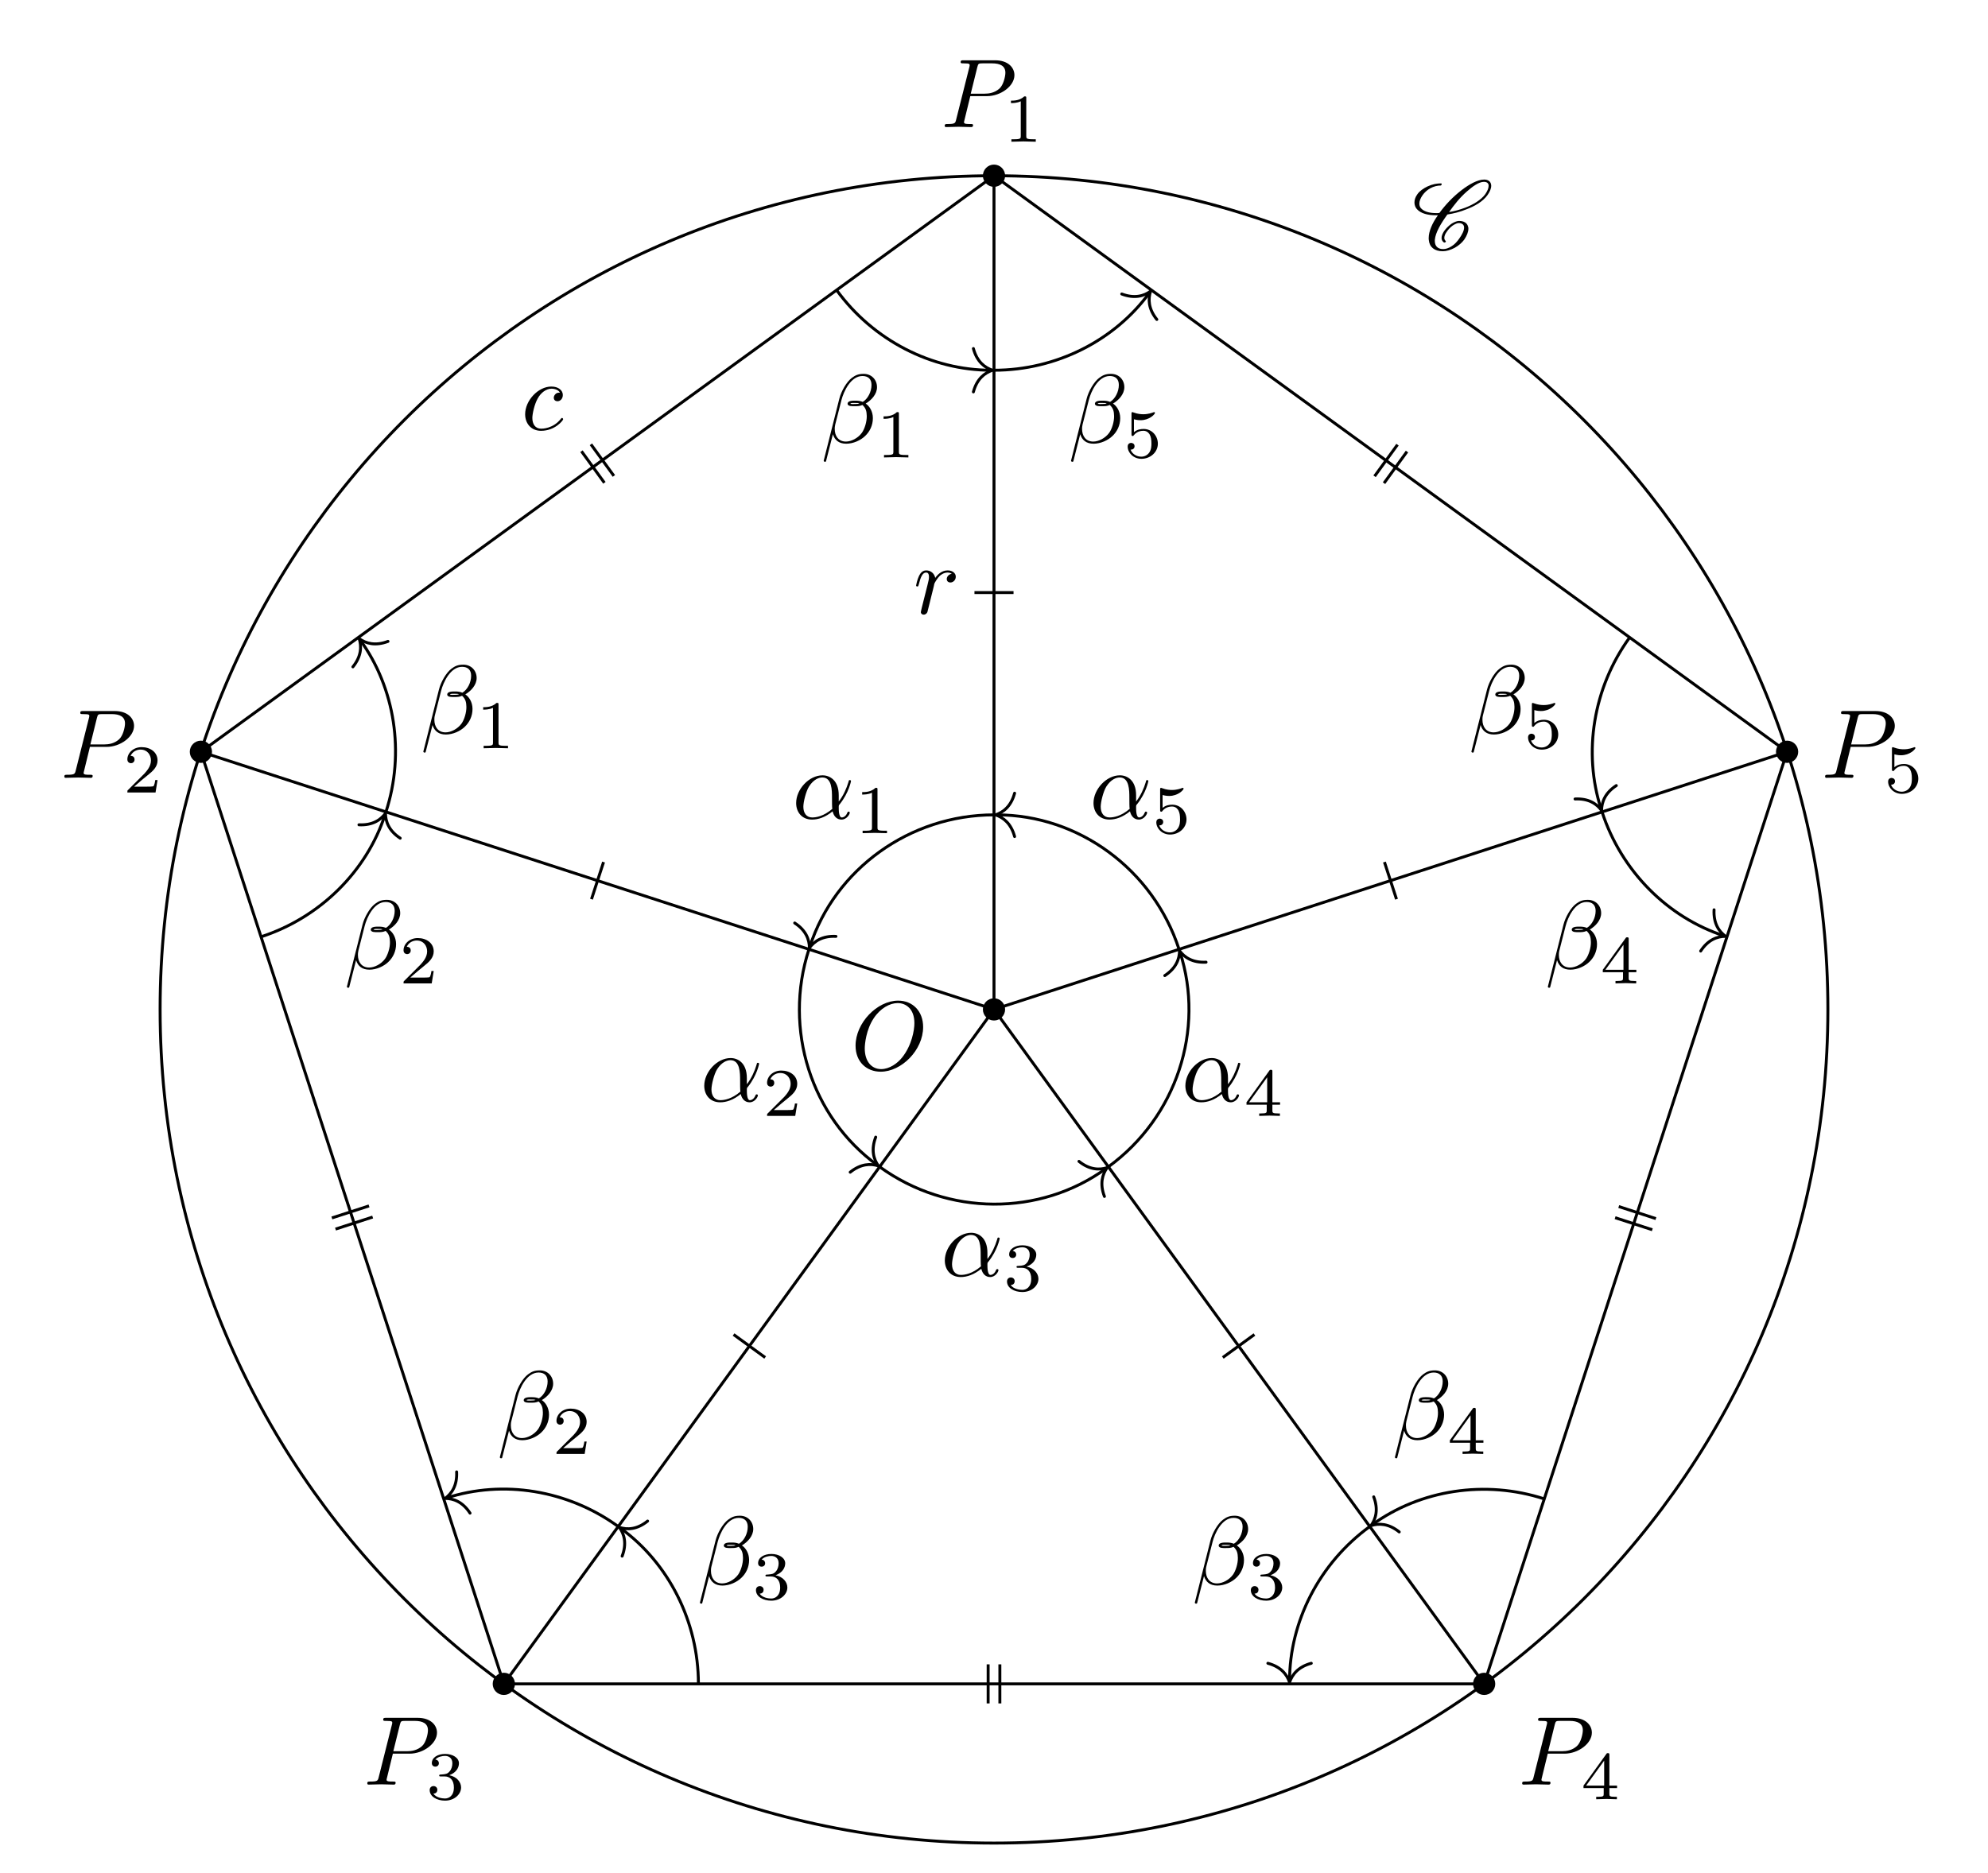
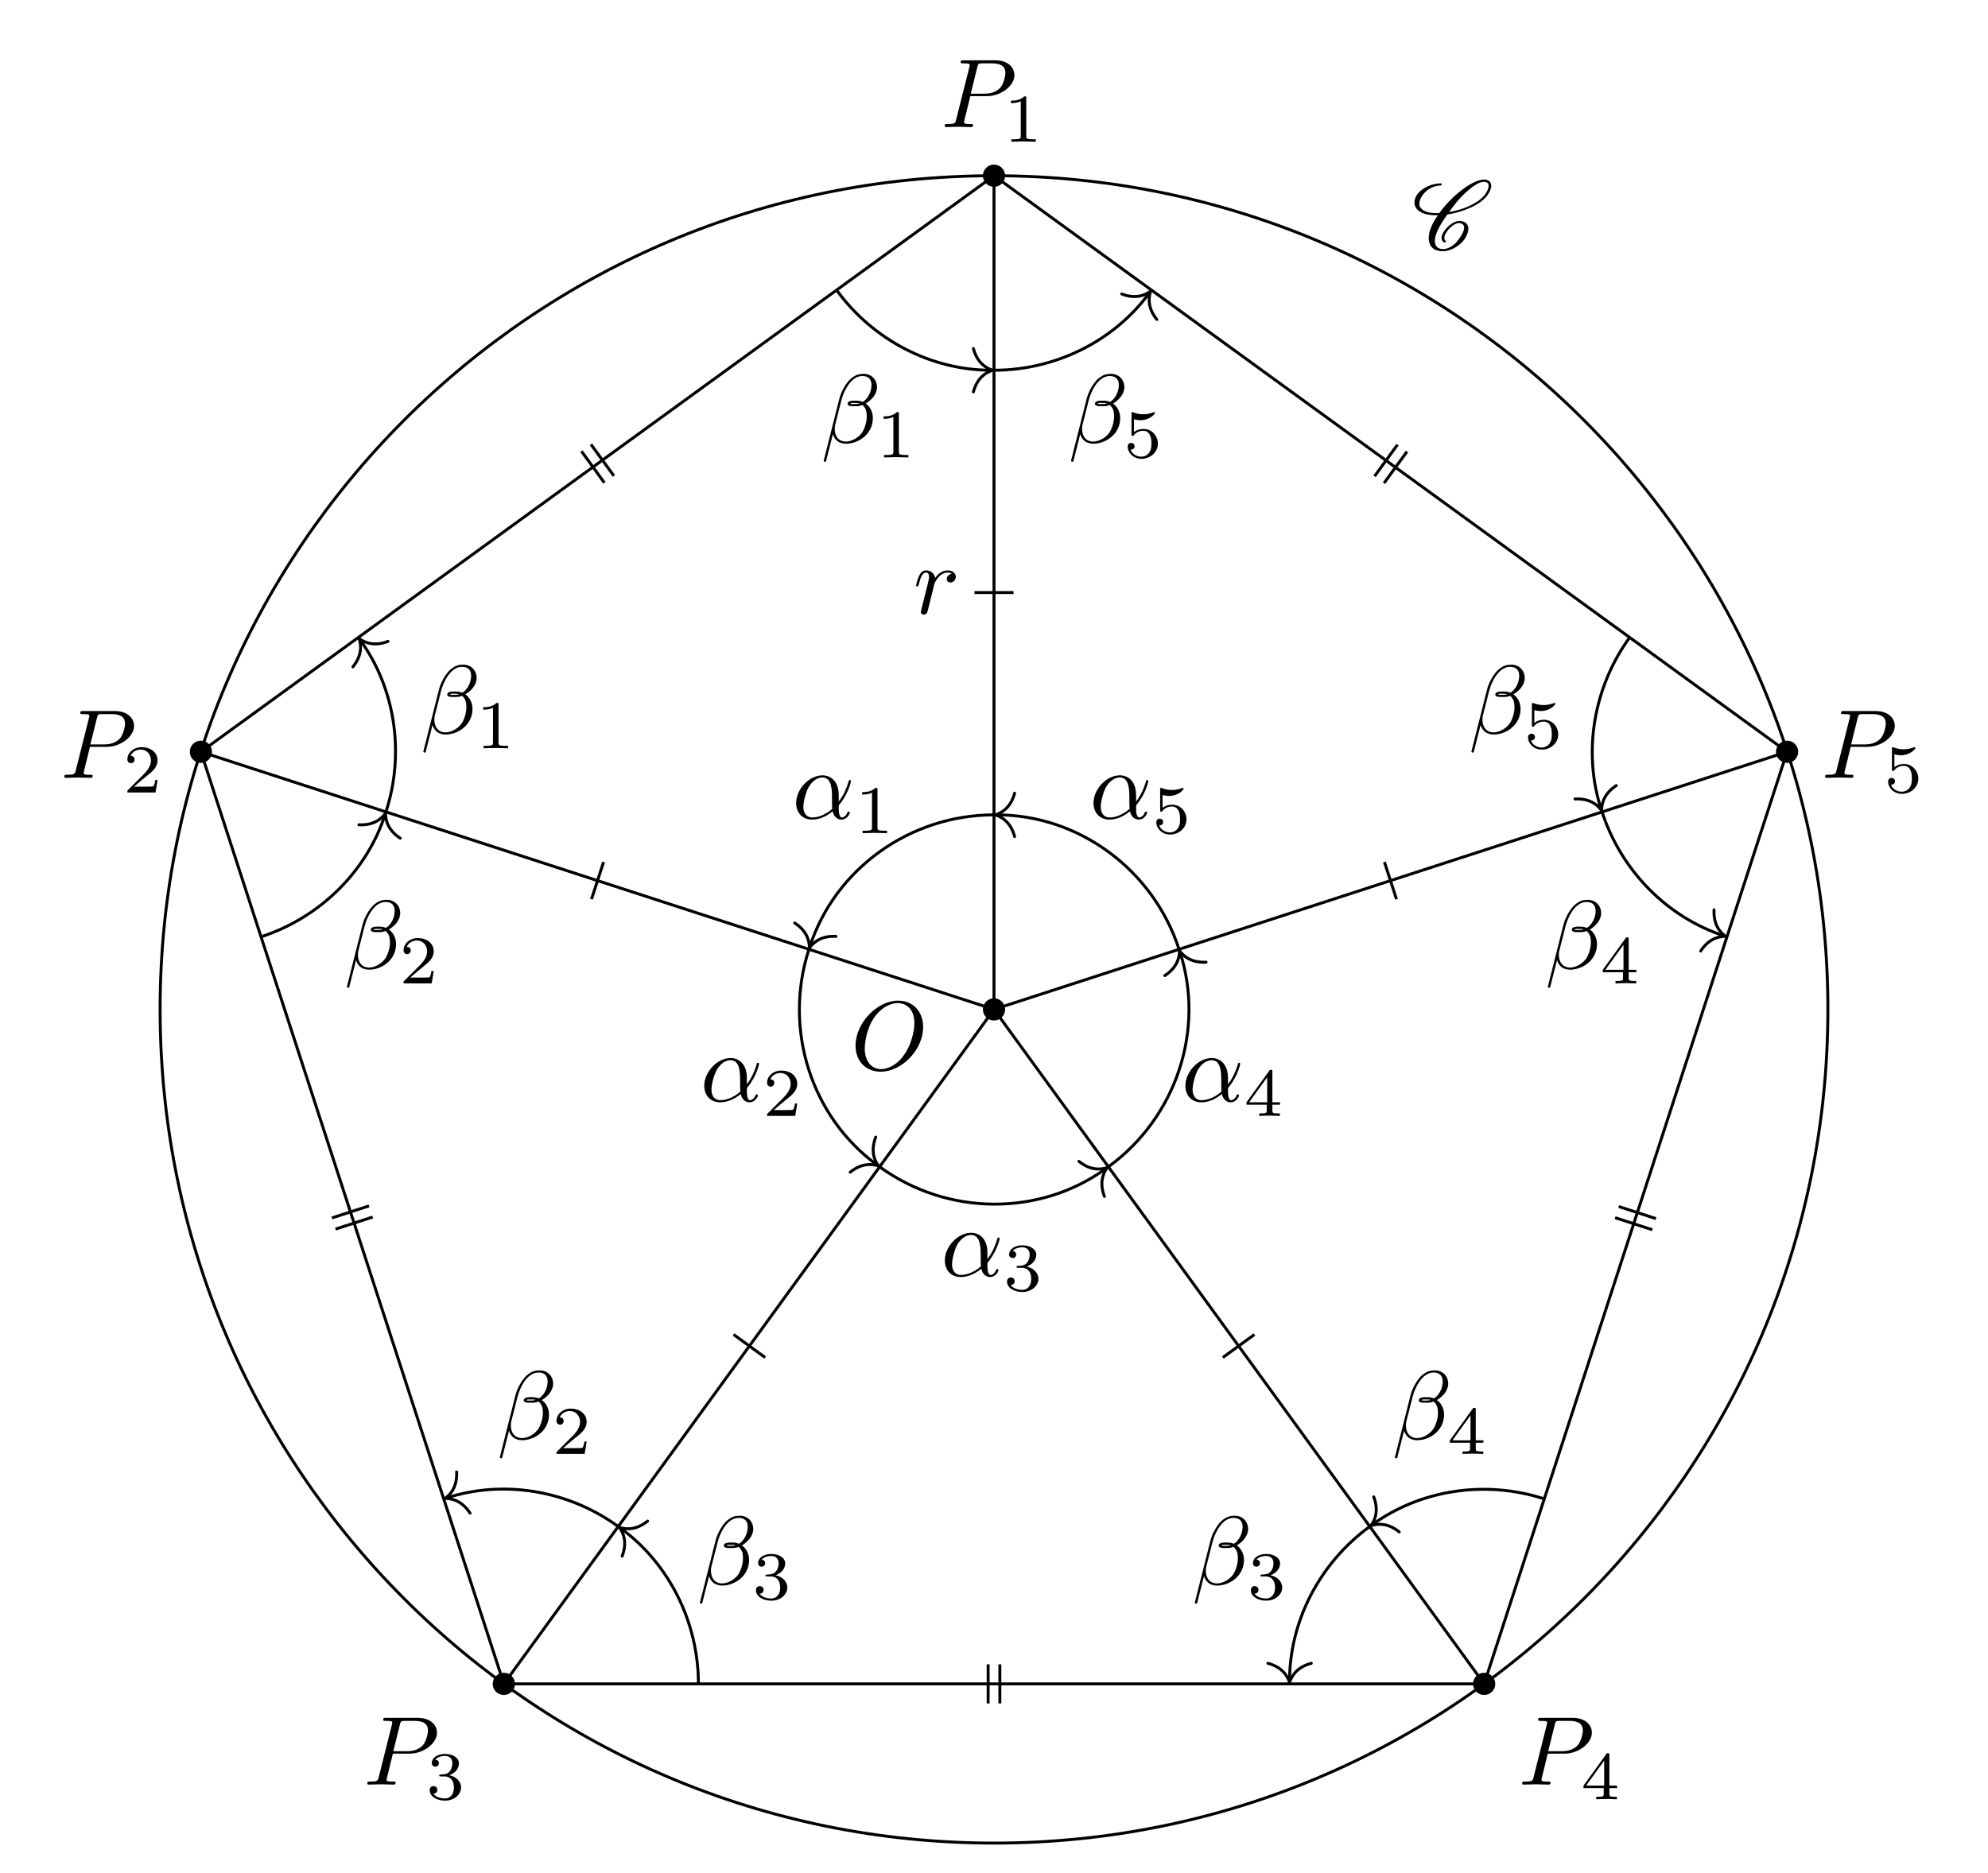
<svg xmlns="http://www.w3.org/2000/svg" xmlns:xlink="http://www.w3.org/1999/xlink" width="202.734pt" height="190.988pt" viewBox="0 0 202.734 190.988">
  <defs>
    <g>
      <g id="glyph-0-0">
        <path d="M 7.375 -4.344 C 7.375 -5.953 6.312 -7.031 4.828 -7.031 C 2.688 -7.031 0.484 -4.766 0.484 -2.438 C 0.484 -0.781 1.609 0.219 3.047 0.219 C 5.156 0.219 7.375 -1.969 7.375 -4.344 Z M 3.094 -0.047 C 2.109 -0.047 1.422 -0.844 1.422 -2.156 C 1.422 -2.609 1.562 -4.062 2.328 -5.219 C 3.016 -6.266 3.984 -6.781 4.781 -6.781 C 5.594 -6.781 6.484 -6.219 6.484 -4.734 C 6.484 -4.016 6.219 -2.469 5.234 -1.234 C 4.75 -0.625 3.938 -0.047 3.094 -0.047 Z M 3.094 -0.047 " />
      </g>
      <g id="glyph-0-1">
        <path d="M 3.016 -3.156 L 4.719 -3.156 C 6.125 -3.156 7.516 -4.188 7.516 -5.297 C 7.516 -6.078 6.859 -6.812 5.547 -6.812 L 2.328 -6.812 C 2.141 -6.812 2.031 -6.812 2.031 -6.625 C 2.031 -6.5 2.109 -6.5 2.312 -6.5 C 2.438 -6.5 2.625 -6.484 2.734 -6.484 C 2.906 -6.453 2.953 -6.438 2.953 -6.312 C 2.953 -6.281 2.953 -6.25 2.922 -6.125 L 1.578 -0.781 C 1.484 -0.391 1.469 -0.312 0.672 -0.312 C 0.516 -0.312 0.406 -0.312 0.406 -0.125 C 0.406 0 0.516 0 0.547 0 C 0.828 0 1.531 -0.031 1.812 -0.031 C 2.031 -0.031 2.25 -0.016 2.453 -0.016 C 2.672 -0.016 2.891 0 3.094 0 C 3.172 0 3.297 0 3.297 -0.203 C 3.297 -0.312 3.203 -0.312 3.016 -0.312 C 2.656 -0.312 2.375 -0.312 2.375 -0.484 C 2.375 -0.547 2.391 -0.594 2.406 -0.656 Z M 3.734 -6.125 C 3.828 -6.469 3.844 -6.5 4.281 -6.5 L 5.234 -6.5 C 6.062 -6.5 6.594 -6.234 6.594 -5.547 C 6.594 -5.156 6.391 -4.297 6 -3.938 C 5.5 -3.484 4.906 -3.406 4.469 -3.406 L 3.062 -3.406 Z M 3.734 -6.125 " />
      </g>
      <g id="glyph-0-2">
-         <path d="M 3.953 -3.781 C 3.781 -3.781 3.656 -3.781 3.516 -3.656 C 3.344 -3.5 3.328 -3.328 3.328 -3.266 C 3.328 -3.016 3.516 -2.906 3.703 -2.906 C 3.984 -2.906 4.25 -3.156 4.25 -3.547 C 4.25 -4.031 3.781 -4.406 3.078 -4.406 C 1.734 -4.406 0.406 -2.984 0.406 -1.578 C 0.406 -0.672 0.984 0.109 2.031 0.109 C 3.453 0.109 4.281 -0.953 4.281 -1.062 C 4.281 -1.125 4.234 -1.203 4.172 -1.203 C 4.109 -1.203 4.094 -1.172 4.031 -1.094 C 3.25 -0.109 2.156 -0.109 2.047 -0.109 C 1.422 -0.109 1.141 -0.594 1.141 -1.203 C 1.141 -1.609 1.344 -2.578 1.688 -3.188 C 2 -3.766 2.547 -4.188 3.094 -4.188 C 3.422 -4.188 3.812 -4.062 3.953 -3.781 Z M 3.953 -3.781 " />
+         <path d="M 0.875 -0.594 C 0.844 -0.438 0.781 -0.203 0.781 -0.156 C 0.781 0.016 0.922 0.109 1.078 0.109 C 1.203 0.109 1.375 0.031 1.453 -0.172 C 1.469 -0.203 1.797 -1.562 1.844 -1.75 C 1.922 -2.078 2.109 -2.766 2.156 -3.047 C 2.203 -3.172 2.484 -3.641 2.719 -3.859 C 2.797 -3.922 3.094 -4.188 3.516 -4.188 C 3.781 -4.188 3.922 -4.062 3.938 -4.062 C 3.641 -4.016 3.422 -3.781 3.422 -3.516 C 3.422 -3.359 3.531 -3.172 3.797 -3.172 C 4.062 -3.172 4.344 -3.406 4.344 -3.766 C 4.344 -4.109 4.031 -4.406 3.516 -4.406 C 2.875 -4.406 2.438 -3.922 2.25 -3.641 C 2.156 -4.094 1.797 -4.406 1.328 -4.406 C 0.875 -4.406 0.688 -4.016 0.594 -3.844 C 0.422 -3.5 0.297 -2.906 0.297 -2.875 C 0.297 -2.766 0.391 -2.766 0.406 -2.766 C 0.516 -2.766 0.516 -2.781 0.578 -3 C 0.75 -3.703 0.953 -4.188 1.312 -4.188 C 1.469 -4.188 1.609 -4.109 1.609 -3.734 C 1.609 -3.516 1.578 -3.406 1.453 -2.891 Z M 0.875 -0.594 " />
      </g>
      <g id="glyph-0-3">
-         <path d="M 0.875 -0.594 C 0.844 -0.438 0.781 -0.203 0.781 -0.156 C 0.781 0.016 0.922 0.109 1.078 0.109 C 1.203 0.109 1.375 0.031 1.453 -0.172 C 1.469 -0.203 1.797 -1.562 1.844 -1.75 C 1.922 -2.078 2.109 -2.766 2.156 -3.047 C 2.203 -3.172 2.484 -3.641 2.719 -3.859 C 2.797 -3.922 3.094 -4.188 3.516 -4.188 C 3.781 -4.188 3.922 -4.062 3.938 -4.062 C 3.641 -4.016 3.422 -3.781 3.422 -3.516 C 3.422 -3.359 3.531 -3.172 3.797 -3.172 C 4.062 -3.172 4.344 -3.406 4.344 -3.766 C 4.344 -4.109 4.031 -4.406 3.516 -4.406 C 2.875 -4.406 2.438 -3.922 2.25 -3.641 C 2.156 -4.094 1.797 -4.406 1.328 -4.406 C 0.875 -4.406 0.688 -4.016 0.594 -3.844 C 0.422 -3.5 0.297 -2.906 0.297 -2.875 C 0.297 -2.766 0.391 -2.766 0.406 -2.766 C 0.516 -2.766 0.516 -2.781 0.578 -3 C 0.75 -3.703 0.953 -4.188 1.312 -4.188 C 1.469 -4.188 1.609 -4.109 1.609 -3.734 C 1.609 -3.516 1.578 -3.406 1.453 -2.891 Z M 0.875 -0.594 " />
+         <path d="M 4.75 -2.359 C 4.75 -3.922 3.828 -4.406 3.094 -4.406 C 1.719 -4.406 0.406 -2.984 0.406 -1.578 C 0.406 -0.641 1 0.109 2.031 0.109 C 2.656 0.109 3.375 -0.125 4.125 -0.734 C 4.25 -0.203 4.578 0.109 5.031 0.109 C 5.562 0.109 5.875 -0.438 5.875 -0.594 C 5.875 -0.672 5.812 -0.703 5.75 -0.703 C 5.688 -0.703 5.656 -0.672 5.625 -0.594 C 5.438 -0.109 5.078 -0.109 5.062 -0.109 C 4.75 -0.109 4.75 -0.891 4.75 -1.125 C 4.75 -1.328 4.75 -1.359 4.859 -1.469 C 5.797 -2.656 6 -3.812 6 -3.812 C 6 -3.844 5.984 -3.922 5.875 -3.922 C 5.781 -3.922 5.781 -3.891 5.734 -3.703 C 5.547 -3.078 5.219 -2.328 4.75 -1.734 Z M 4.094 -0.984 C 3.203 -0.219 2.438 -0.109 2.047 -0.109 C 1.453 -0.109 1.141 -0.562 1.141 -1.203 C 1.141 -1.688 1.406 -2.766 1.719 -3.266 C 2.188 -4 2.734 -4.188 3.078 -4.188 C 4.062 -4.188 4.062 -2.875 4.062 -2.109 C 4.062 -1.734 4.062 -1.156 4.094 -0.984 Z M 4.094 -0.984 " />
      </g>
      <g id="glyph-0-4">
-         <path d="M 4.75 -2.359 C 4.75 -3.922 3.828 -4.406 3.094 -4.406 C 1.719 -4.406 0.406 -2.984 0.406 -1.578 C 0.406 -0.641 1 0.109 2.031 0.109 C 2.656 0.109 3.375 -0.125 4.125 -0.734 C 4.25 -0.203 4.578 0.109 5.031 0.109 C 5.562 0.109 5.875 -0.438 5.875 -0.594 C 5.875 -0.672 5.812 -0.703 5.75 -0.703 C 5.688 -0.703 5.656 -0.672 5.625 -0.594 C 5.438 -0.109 5.078 -0.109 5.062 -0.109 C 4.75 -0.109 4.75 -0.891 4.75 -1.125 C 4.75 -1.328 4.75 -1.359 4.859 -1.469 C 5.797 -2.656 6 -3.812 6 -3.812 C 6 -3.844 5.984 -3.922 5.875 -3.922 C 5.781 -3.922 5.781 -3.891 5.734 -3.703 C 5.547 -3.078 5.219 -2.328 4.75 -1.734 Z M 4.094 -0.984 C 3.203 -0.219 2.438 -0.109 2.047 -0.109 C 1.453 -0.109 1.141 -0.562 1.141 -1.203 C 1.141 -1.688 1.406 -2.766 1.719 -3.266 C 2.188 -4 2.734 -4.188 3.078 -4.188 C 4.062 -4.188 4.062 -2.875 4.062 -2.109 C 4.062 -1.734 4.062 -1.156 4.094 -0.984 Z M 4.094 -0.984 " />
-       </g>
-       <g id="glyph-0-5">
        <path d="M 5.734 -5.672 C 5.734 -6.422 5.188 -7.031 4.375 -7.031 C 3.797 -7.031 3.516 -6.875 3.172 -6.625 C 2.625 -6.219 2.078 -5.25 1.891 -4.5 L 0.297 1.828 C 0.297 1.875 0.344 1.938 0.422 1.938 C 0.5 1.938 0.531 1.906 0.531 1.891 L 1.234 -0.875 C 1.422 -0.266 1.859 0.094 2.594 0.094 C 3.312 0.094 4.062 -0.25 4.516 -0.688 C 5 -1.141 5.312 -1.781 5.312 -2.516 C 5.312 -3.234 4.938 -3.766 4.578 -4 C 5.156 -4.344 5.734 -4.953 5.734 -5.672 Z M 3.938 -4.016 C 3.812 -3.969 3.703 -3.953 3.453 -3.953 C 3.312 -3.953 3.125 -3.938 3.016 -3.984 C 3.047 -4.094 3.406 -4.062 3.516 -4.062 C 3.719 -4.062 3.812 -4.062 3.938 -4.016 Z M 5.172 -5.906 C 5.172 -5.203 4.797 -4.484 4.281 -4.172 C 4 -4.281 3.812 -4.297 3.516 -4.297 C 3.297 -4.297 2.734 -4.312 2.734 -3.984 C 2.734 -3.703 3.25 -3.734 3.422 -3.734 C 3.797 -3.734 3.953 -3.734 4.25 -3.859 C 4.625 -3.5 4.672 -3.188 4.688 -2.734 C 4.703 -2.156 4.469 -1.406 4.188 -1.016 C 3.797 -0.484 3.125 -0.125 2.562 -0.125 C 1.797 -0.125 1.422 -0.703 1.422 -1.406 C 1.422 -1.5 1.422 -1.656 1.469 -1.844 L 2.109 -4.359 C 2.328 -5.219 3.047 -6.812 4.25 -6.812 C 4.828 -6.812 5.172 -6.5 5.172 -5.906 Z M 5.172 -5.906 " />
      </g>
      <g id="glyph-1-0">
        <path d="M 2.328 -4.438 C 2.328 -4.625 2.328 -4.625 2.125 -4.625 C 1.672 -4.188 1.047 -4.188 0.766 -4.188 L 0.766 -3.938 C 0.922 -3.938 1.391 -3.938 1.766 -4.125 L 1.766 -0.578 C 1.766 -0.344 1.766 -0.25 1.078 -0.25 L 0.812 -0.25 L 0.812 0 C 0.938 0 1.797 -0.031 2.047 -0.031 C 2.266 -0.031 3.141 0 3.297 0 L 3.297 -0.25 L 3.031 -0.25 C 2.328 -0.25 2.328 -0.344 2.328 -0.578 Z M 2.328 -4.438 " />
      </g>
      <g id="glyph-1-1">
        <path d="M 3.516 -1.266 L 3.281 -1.266 C 3.266 -1.109 3.188 -0.703 3.094 -0.641 C 3.047 -0.594 2.516 -0.594 2.406 -0.594 L 1.125 -0.594 C 1.859 -1.234 2.109 -1.438 2.516 -1.766 C 3.031 -2.172 3.516 -2.609 3.516 -3.266 C 3.516 -4.109 2.781 -4.625 1.891 -4.625 C 1.031 -4.625 0.438 -4.016 0.438 -3.375 C 0.438 -3.031 0.734 -2.984 0.812 -2.984 C 0.969 -2.984 1.172 -3.109 1.172 -3.359 C 1.172 -3.484 1.125 -3.734 0.766 -3.734 C 0.984 -4.219 1.453 -4.375 1.781 -4.375 C 2.484 -4.375 2.844 -3.828 2.844 -3.266 C 2.844 -2.656 2.406 -2.188 2.188 -1.938 L 0.516 -0.266 C 0.438 -0.203 0.438 -0.188 0.438 0 L 3.312 0 Z M 3.516 -1.266 " />
      </g>
      <g id="glyph-1-2">
        <path d="M 1.906 -2.328 C 2.453 -2.328 2.844 -1.953 2.844 -1.203 C 2.844 -0.344 2.328 -0.078 1.938 -0.078 C 1.656 -0.078 1.031 -0.156 0.75 -0.578 C 1.078 -0.578 1.156 -0.812 1.156 -0.969 C 1.156 -1.188 0.984 -1.344 0.766 -1.344 C 0.578 -1.344 0.375 -1.219 0.375 -0.938 C 0.375 -0.281 1.094 0.141 1.938 0.141 C 2.906 0.141 3.578 -0.516 3.578 -1.203 C 3.578 -1.75 3.141 -2.297 2.375 -2.453 C 3.094 -2.719 3.359 -3.234 3.359 -3.672 C 3.359 -4.219 2.734 -4.625 1.953 -4.625 C 1.188 -4.625 0.594 -4.25 0.594 -3.688 C 0.594 -3.453 0.75 -3.328 0.953 -3.328 C 1.172 -3.328 1.312 -3.484 1.312 -3.672 C 1.312 -3.875 1.172 -4.031 0.953 -4.047 C 1.203 -4.344 1.672 -4.422 1.938 -4.422 C 2.25 -4.422 2.688 -4.266 2.688 -3.672 C 2.688 -3.375 2.594 -3.047 2.406 -2.844 C 2.188 -2.578 1.984 -2.562 1.641 -2.531 C 1.469 -2.516 1.453 -2.516 1.422 -2.516 C 1.406 -2.516 1.344 -2.5 1.344 -2.422 C 1.344 -2.328 1.406 -2.328 1.531 -2.328 Z M 1.906 -2.328 " />
      </g>
      <g id="glyph-1-3">
        <path d="M 3.688 -1.141 L 3.688 -1.391 L 2.906 -1.391 L 2.906 -4.5 C 2.906 -4.641 2.906 -4.703 2.766 -4.703 C 2.672 -4.703 2.641 -4.703 2.578 -4.594 L 0.266 -1.391 L 0.266 -1.141 L 2.328 -1.141 L 2.328 -0.578 C 2.328 -0.328 2.328 -0.25 1.75 -0.25 L 1.562 -0.25 L 1.562 0 C 1.922 -0.016 2.359 -0.031 2.609 -0.031 C 2.875 -0.031 3.312 -0.016 3.672 0 L 3.672 -0.25 L 3.484 -0.25 C 2.906 -0.25 2.906 -0.328 2.906 -0.578 L 2.906 -1.141 Z M 2.375 -3.938 L 2.375 -1.391 L 0.531 -1.391 Z M 2.375 -3.938 " />
      </g>
      <g id="glyph-1-4">
        <path d="M 1.078 -3.891 C 1.438 -3.797 1.641 -3.797 1.75 -3.797 C 2.672 -3.797 3.219 -4.422 3.219 -4.531 C 3.219 -4.609 3.172 -4.625 3.141 -4.625 C 3.125 -4.625 3.109 -4.625 3.078 -4.609 C 2.906 -4.547 2.547 -4.406 2.031 -4.406 C 1.828 -4.406 1.469 -4.422 1.016 -4.594 C 0.938 -4.625 0.922 -4.625 0.922 -4.625 C 0.828 -4.625 0.828 -4.547 0.828 -4.438 L 0.828 -2.391 C 0.828 -2.266 0.828 -2.188 0.938 -2.188 C 1 -2.188 1.016 -2.188 1.078 -2.281 C 1.375 -2.656 1.812 -2.719 2.047 -2.719 C 2.469 -2.719 2.656 -2.391 2.688 -2.328 C 2.812 -2.094 2.859 -1.828 2.859 -1.422 C 2.859 -1.219 2.859 -0.812 2.641 -0.5 C 2.469 -0.25 2.172 -0.078 1.828 -0.078 C 1.375 -0.078 0.906 -0.328 0.734 -0.797 C 1 -0.781 1.141 -0.953 1.141 -1.141 C 1.141 -1.438 0.875 -1.484 0.781 -1.484 C 0.781 -1.484 0.438 -1.484 0.438 -1.109 C 0.438 -0.484 1.016 0.141 1.844 0.141 C 2.734 0.141 3.516 -0.516 3.516 -1.406 C 3.516 -2.188 2.922 -2.906 2.062 -2.906 C 1.75 -2.906 1.391 -2.844 1.078 -2.578 Z M 1.078 -3.891 " />
      </g>
      <g id="glyph-2-0">
        <path d="M 3.438 -0.875 C 3.359 -0.953 3.312 -1.047 3.312 -1.172 C 3.312 -1.328 3.375 -1.547 3.547 -1.781 C 3.703 -2.016 3.906 -2.25 4.172 -2.438 C 4.391 -2.578 4.609 -2.688 4.781 -2.688 C 5.125 -2.688 5.312 -2.516 5.328 -2.266 L 5.328 -2.219 C 5.328 -1.906 5.125 -1.516 4.828 -1.094 C 4.625 -0.812 4.391 -0.531 4.062 -0.328 C 3.766 -0.125 3.438 -0.031 3.203 -0.031 C 2.609 -0.031 2.344 -0.375 2.344 -0.859 L 2.344 -0.969 C 2.406 -1.719 2.969 -2.656 3.625 -3.562 C 4.234 -3.656 4.891 -3.812 5.578 -4.094 C 6.375 -4.391 7.25 -4.875 7.719 -5.547 C 7.953 -5.875 8.094 -6.203 8.094 -6.484 C 8.094 -6.531 8.094 -6.578 8.078 -6.625 C 8.031 -6.938 7.766 -7.125 7.375 -7.125 C 6.703 -7.125 5.828 -6.625 5.094 -6.062 C 4.172 -5.359 3.406 -4.531 2.812 -3.719 C 2.703 -3.703 2.594 -3.703 2.484 -3.703 C 1.766 -3.703 1.172 -3.875 0.891 -4.25 C 0.812 -4.359 0.766 -4.5 0.766 -4.672 C 0.766 -4.922 0.875 -5.219 1.094 -5.531 C 1.281 -5.797 1.562 -6.062 1.875 -6.234 C 2.25 -6.438 2.625 -6.516 2.938 -6.516 C 2.953 -6.516 2.984 -6.531 3 -6.547 C 3.016 -6.594 3.047 -6.625 3.047 -6.656 C 3.047 -6.703 3.016 -6.734 2.969 -6.734 C 2.562 -6.734 2.094 -6.656 1.594 -6.422 C 1.203 -6.234 0.797 -5.969 0.562 -5.625 C 0.344 -5.328 0.266 -5.031 0.266 -4.781 C 0.266 -4.531 0.359 -4.281 0.516 -4.109 C 0.922 -3.656 1.641 -3.484 2.438 -3.484 L 2.656 -3.484 C 2.078 -2.672 1.719 -1.844 1.719 -1.156 C 1.719 -1.078 1.719 -1 1.734 -0.938 C 1.797 -0.25 2.297 0.188 3.156 0.188 C 3.516 0.188 3.938 0.062 4.359 -0.156 C 4.75 -0.375 5.109 -0.672 5.344 -1 C 5.609 -1.391 5.766 -1.781 5.766 -2.109 C 5.766 -2.188 5.766 -2.25 5.734 -2.328 C 5.641 -2.703 5.297 -2.906 4.812 -2.906 C 4.578 -2.906 4.281 -2.766 4.031 -2.609 C 3.734 -2.391 3.484 -2.141 3.297 -1.875 C 3.125 -1.625 3.031 -1.375 3.031 -1.172 C 3.031 -0.984 3.109 -0.812 3.281 -0.703 C 3.297 -0.703 3.297 -0.703 3.312 -0.703 C 3.312 -0.703 3.344 -0.703 3.344 -0.703 L 3.422 -0.734 L 3.453 -0.75 C 3.453 -0.781 3.469 -0.781 3.469 -0.812 C 3.469 -0.844 3.453 -0.859 3.438 -0.875 Z M 3.453 -0.75 C 3.453 -0.766 3.469 -0.781 3.469 -0.812 C 3.469 -0.812 3.469 -0.828 3.453 -0.844 C 3.453 -0.844 3.453 -0.828 3.453 -0.75 Z M 7.344 -6.891 C 7.641 -6.891 7.797 -6.766 7.828 -6.562 L 7.828 -6.469 C 7.828 -6.234 7.703 -5.953 7.484 -5.625 C 7.047 -5.031 6.234 -4.562 5.469 -4.266 C 4.891 -4.047 4.328 -3.891 3.797 -3.812 C 4.312 -4.531 4.859 -5.25 5.609 -5.906 C 6.188 -6.422 6.844 -6.891 7.344 -6.891 Z M 7.344 -6.891 " />
      </g>
    </g>
    <clipPath id="clip-0">
      <path clip-rule="nonzero" d="M 12 13 L 191 13 L 191 190.988 L 12 190.988 Z M 12 13 " />
    </clipPath>
  </defs>
  <path fill-rule="nonzero" fill="rgb(0%, 0%, 0%)" fill-opacity="1" d="M 102.5 102.965 C 102.5 102.34 101.992 101.832 101.367 101.832 C 100.742 101.832 100.234 102.34 100.234 102.965 C 100.234 103.59 100.742 104.098 101.367 104.098 C 101.992 104.098 102.5 103.59 102.5 102.965 Z M 102.5 102.965 " />
  <path fill-rule="nonzero" fill="rgb(0%, 0%, 0%)" fill-opacity="1" d="M 102.5 17.926 C 102.5 17.297 101.992 16.789 101.367 16.789 C 100.742 16.789 100.234 17.297 100.234 17.926 C 100.234 18.551 100.742 19.059 101.367 19.059 C 101.992 19.059 102.5 18.551 102.5 17.926 Z M 102.5 17.926 " />
  <path fill-rule="nonzero" fill="rgb(0%, 0%, 0%)" fill-opacity="1" d="M 21.621 76.688 C 21.621 76.059 21.113 75.551 20.488 75.551 C 19.863 75.551 19.355 76.059 19.355 76.688 C 19.355 77.312 19.863 77.82 20.488 77.82 C 21.113 77.82 21.621 77.312 21.621 76.688 Z M 21.621 76.688 " />
  <path fill-rule="nonzero" fill="rgb(0%, 0%, 0%)" fill-opacity="1" d="M 52.516 171.766 C 52.516 171.137 52.008 170.629 51.383 170.629 C 50.754 170.629 50.246 171.137 50.246 171.766 C 50.246 172.391 50.754 172.898 51.383 172.898 C 52.008 172.898 52.516 172.391 52.516 171.766 Z M 52.516 171.766 " />
  <path fill-rule="nonzero" fill="rgb(0%, 0%, 0%)" fill-opacity="1" d="M 152.484 171.766 C 152.484 171.137 151.98 170.629 151.352 170.629 C 150.727 170.629 150.219 171.137 150.219 171.766 C 150.219 172.391 150.727 172.898 151.352 172.898 C 151.98 172.898 152.484 172.391 152.484 171.766 Z M 152.484 171.766 " />
  <path fill-rule="nonzero" fill="rgb(0%, 0%, 0%)" fill-opacity="1" d="M 183.379 76.688 C 183.379 76.059 182.871 75.551 182.246 75.551 C 181.621 75.551 181.113 76.059 181.113 76.688 C 181.113 77.312 181.621 77.82 182.246 77.82 C 182.871 77.82 183.379 77.312 183.379 76.688 Z M 183.379 76.688 " />
  <path fill="none" stroke-width="0.299" stroke-linecap="butt" stroke-linejoin="miter" stroke="rgb(0%, 0%, 0%)" stroke-opacity="1" stroke-miterlimit="10" d="M 0 85.039 L -80.879 26.277 L -49.984 -68.801 L 49.985 -68.801 L 80.879 26.277 Z M 0 85.039 " transform="matrix(1, 0, 0, -1, 101.367, 102.965)" />
  <path fill="none" stroke-width="0.299" stroke-linecap="butt" stroke-linejoin="miter" stroke="rgb(0%, 0%, 0%)" stroke-opacity="1" stroke-miterlimit="10" d="M 0 0 L 0 85.039 " transform="matrix(1, 0, 0, -1, 101.367, 102.965)" />
  <path fill="none" stroke-width="0.299" stroke-linecap="butt" stroke-linejoin="miter" stroke="rgb(0%, 0%, 0%)" stroke-opacity="1" stroke-miterlimit="10" d="M 0 0 L -80.879 26.277 " transform="matrix(1, 0, 0, -1, 101.367, 102.965)" />
  <path fill="none" stroke-width="0.299" stroke-linecap="butt" stroke-linejoin="miter" stroke="rgb(0%, 0%, 0%)" stroke-opacity="1" stroke-miterlimit="10" d="M 0 0 L -49.984 -68.801 " transform="matrix(1, 0, 0, -1, 101.367, 102.965)" />
  <path fill="none" stroke-width="0.299" stroke-linecap="butt" stroke-linejoin="miter" stroke="rgb(0%, 0%, 0%)" stroke-opacity="1" stroke-miterlimit="10" d="M 0 0 L 49.985 -68.801 " transform="matrix(1, 0, 0, -1, 101.367, 102.965)" />
  <path fill="none" stroke-width="0.299" stroke-linecap="butt" stroke-linejoin="miter" stroke="rgb(0%, 0%, 0%)" stroke-opacity="1" stroke-miterlimit="10" d="M 0 0 L 80.879 26.277 " transform="matrix(1, 0, 0, -1, 101.367, 102.965)" />
  <g clip-path="url(#clip-0)">
    <path fill="none" stroke-width="0.299" stroke-linecap="butt" stroke-linejoin="miter" stroke="rgb(0%, 0%, 0%)" stroke-opacity="1" stroke-miterlimit="10" d="M 85.039 0 C 85.039 46.969 46.969 85.039 0 85.039 C -46.969 85.039 -85.039 46.969 -85.039 0 C -85.039 -46.969 -46.969 -85.039 0 -85.039 C 46.969 -85.039 85.039 -46.969 85.039 0 Z M 85.039 0 " transform="matrix(1, 0, 0, -1, 101.367, 102.965)" />
  </g>
  <g fill="rgb(0%, 0%, 0%)" fill-opacity="1">
    <use xlink:href="#glyph-0-0" x="86.765" y="109.101" />
  </g>
  <g fill="rgb(0%, 0%, 0%)" fill-opacity="1">
    <use xlink:href="#glyph-0-1" x="95.934" y="12.962" />
  </g>
  <g fill="rgb(0%, 0%, 0%)" fill-opacity="1">
    <use xlink:href="#glyph-1-0" x="102.33" y="14.456" />
  </g>
  <g fill="rgb(0%, 0%, 0%)" fill-opacity="1">
    <use xlink:href="#glyph-0-1" x="6.154" y="79.342" />
  </g>
  <g fill="rgb(0%, 0%, 0%)" fill-opacity="1">
    <use xlink:href="#glyph-1-1" x="12.55" y="80.837" />
  </g>
  <g fill="rgb(0%, 0%, 0%)" fill-opacity="1">
    <use xlink:href="#glyph-0-1" x="37.048" y="182.04" />
  </g>
  <g fill="rgb(0%, 0%, 0%)" fill-opacity="1">
    <use xlink:href="#glyph-1-2" x="43.444" y="183.534" />
  </g>
  <g fill="rgb(0%, 0%, 0%)" fill-opacity="1">
    <use xlink:href="#glyph-0-1" x="154.821" y="182.04" />
  </g>
  <g fill="rgb(0%, 0%, 0%)" fill-opacity="1">
    <use xlink:href="#glyph-1-3" x="161.217" y="183.534" />
  </g>
  <g fill="rgb(0%, 0%, 0%)" fill-opacity="1">
    <use xlink:href="#glyph-0-1" x="185.714" y="79.342" />
  </g>
  <g fill="rgb(0%, 0%, 0%)" fill-opacity="1">
    <use xlink:href="#glyph-1-4" x="192.11" y="80.837" />
  </g>
  <g fill="rgb(0%, 0%, 0%)" fill-opacity="1">
-     <use xlink:href="#glyph-0-2" x="53.147" y="43.836" />
-   </g>
-   <g fill="rgb(0%, 0%, 0%)" fill-opacity="1">
-     <use xlink:href="#glyph-0-3" x="93.126" y="62.59" />
+     <use xlink:href="#glyph-0-2" x="93.126" y="62.59" />
  </g>
  <path fill="none" stroke-width="0.299" stroke-linecap="butt" stroke-linejoin="miter" stroke="rgb(0%, 0%, 0%)" stroke-opacity="1" stroke-miterlimit="10" d="M -1.992 42.52 L 1.992 42.52 " transform="matrix(1, 0, 0, -1, 101.367, 102.965)" />
  <path fill="none" stroke-width="0.299" stroke-linecap="butt" stroke-linejoin="miter" stroke="rgb(0%, 0%, 0%)" stroke-opacity="1" stroke-miterlimit="10" d="M -41.047 11.242 L -39.816 15.031 " transform="matrix(1, 0, 0, -1, 101.367, 102.965)" />
  <path fill="none" stroke-width="0.299" stroke-linecap="butt" stroke-linejoin="miter" stroke="rgb(0%, 0%, 0%)" stroke-opacity="1" stroke-miterlimit="10" d="M -23.336 -35.508 L -26.558 -33.164 " transform="matrix(1, 0, 0, -1, 101.367, 102.965)" />
  <path fill="none" stroke-width="0.299" stroke-linecap="butt" stroke-linejoin="miter" stroke="rgb(0%, 0%, 0%)" stroke-opacity="1" stroke-miterlimit="10" d="M 26.559 -33.164 L 23.332 -35.508 " transform="matrix(1, 0, 0, -1, 101.367, 102.965)" />
  <path fill="none" stroke-width="0.299" stroke-linecap="butt" stroke-linejoin="miter" stroke="rgb(0%, 0%, 0%)" stroke-opacity="1" stroke-miterlimit="10" d="M 39.817 15.031 L 41.047 11.242 " transform="matrix(1, 0, 0, -1, 101.367, 102.965)" />
  <path fill="none" stroke-width="0.299" stroke-linecap="butt" stroke-linejoin="miter" stroke="rgb(0%, 0%, 0%)" stroke-opacity="1" stroke-miterlimit="10" d="M -39.73 53.715 L -42.07 56.938 M -38.762 54.418 L -41.105 57.641 " transform="matrix(1, 0, 0, -1, 101.367, 102.965)" />
  <path fill="none" stroke-width="0.299" stroke-linecap="butt" stroke-linejoin="miter" stroke="rgb(0%, 0%, 0%)" stroke-opacity="1" stroke-miterlimit="10" d="M -63.363 -21.18 L -67.152 -22.41 M -63.734 -20.043 L -67.523 -21.273 " transform="matrix(1, 0, 0, -1, 101.367, 102.965)" />
  <path fill="none" stroke-width="0.299" stroke-linecap="butt" stroke-linejoin="miter" stroke="rgb(0%, 0%, 0%)" stroke-opacity="1" stroke-miterlimit="10" d="M 0.598 -66.808 L 0.598 -70.793 M -0.597 -66.808 L -0.597 -70.793 " transform="matrix(1, 0, 0, -1, 101.367, 102.965)" />
  <path fill="none" stroke-width="0.299" stroke-linecap="butt" stroke-linejoin="miter" stroke="rgb(0%, 0%, 0%)" stroke-opacity="1" stroke-miterlimit="10" d="M 63.711 -20.109 L 67.5 -21.34 M 63.34 -21.246 L 67.133 -22.476 " transform="matrix(1, 0, 0, -1, 101.367, 102.965)" />
  <path fill="none" stroke-width="0.299" stroke-linecap="butt" stroke-linejoin="miter" stroke="rgb(0%, 0%, 0%)" stroke-opacity="1" stroke-miterlimit="10" d="M 38.809 54.383 L 41.149 57.606 M 39.774 53.68 L 42.117 56.903 " transform="matrix(1, 0, 0, -1, 101.367, 102.965)" />
  <g fill="rgb(0%, 0%, 0%)" fill-opacity="1">
-     <use xlink:href="#glyph-2-0" x="143.978" y="25.441" />
+     <use xlink:href="#glyph-2-0" x="143.979" y="25.441" />
  </g>
  <path fill="none" stroke-width="0.299" stroke-linecap="butt" stroke-linejoin="miter" stroke="rgb(0%, 0%, 0%)" stroke-opacity="1" stroke-miterlimit="10" d="M 0 19.844 C -8.594 19.844 -16.215 14.305 -18.777 6.414 " transform="matrix(1, 0, 0, -1, 101.367, 102.965)" />
  <path fill="none" stroke-width="0.299" stroke-linecap="round" stroke-linejoin="round" stroke="rgb(0%, 0%, 0%)" stroke-opacity="1" stroke-miterlimit="10" d="M -1.955 2.212 C -1.597 0.883 -0.803 0.258 -0 0.001 C -0.799 -0.258 -1.598 -0.884 -1.952 -2.21 " transform="matrix(-0.30899, 0.95107, 0.95107, 0.30899, 82.5418, 96.6914)" />
  <g fill="rgb(0%, 0%, 0%)" fill-opacity="1">
-     <use xlink:href="#glyph-0-4" x="80.784" y="83.494" />
+     <use xlink:href="#glyph-0-3" x="80.784" y="83.494" />
  </g>
  <g fill="rgb(0%, 0%, 0%)" fill-opacity="1">
    <use xlink:href="#glyph-1-0" x="87.157" y="84.988" />
  </g>
  <path fill="none" stroke-width="0.299" stroke-linecap="butt" stroke-linejoin="miter" stroke="rgb(0%, 0%, 0%)" stroke-opacity="1" stroke-miterlimit="10" d="M -16.055 73.379 C -12.32 68.238 -6.351 65.199 -0.301 65.199 " transform="matrix(1, 0, 0, -1, 101.367, 102.965)" />
  <path fill="none" stroke-width="0.299" stroke-linecap="round" stroke-linejoin="round" stroke="rgb(0%, 0%, 0%)" stroke-opacity="1" stroke-miterlimit="10" d="M -1.952 2.213 C -1.596 0.884 -0.8 0.259 0.001 0.002 C -0.8 -0.256 -1.596 -0.885 -1.952 -2.209 " transform="matrix(1, 0, 0, -1, 101.2176, 37.76726)" />
  <g fill="rgb(0%, 0%, 0%)" fill-opacity="1">
-     <use xlink:href="#glyph-0-5" x="83.703" y="45.167" />
+     <use xlink:href="#glyph-0-4" x="83.703" y="45.167" />
  </g>
  <g fill="rgb(0%, 0%, 0%)" fill-opacity="1">
    <use xlink:href="#glyph-1-0" x="89.339" y="46.661" />
  </g>
  <path fill="none" stroke-width="0.299" stroke-linecap="butt" stroke-linejoin="miter" stroke="rgb(0%, 0%, 0%)" stroke-opacity="1" stroke-miterlimit="10" d="M -62.008 20.149 C -60.047 26.188 -61.094 32.805 -64.648 37.699 " transform="matrix(1, 0, 0, -1, 101.367, 102.965)" />
  <path fill="none" stroke-width="0.299" stroke-linecap="round" stroke-linejoin="round" stroke="rgb(0%, 0%, 0%)" stroke-opacity="1" stroke-miterlimit="10" d="M -1.953 2.211 C -1.595 0.883 -0.799 0.257 -0.001 0.001 C -0.801 -0.258 -1.594 -0.884 -1.955 -2.211 " transform="matrix(-0.58775, -0.80904, -0.80904, 0.58775, 36.629, 65.14374)" />
  <g fill="rgb(0%, 0%, 0%)" fill-opacity="1">
-     <use xlink:href="#glyph-0-5" x="42.874" y="74.831" />
+     <use xlink:href="#glyph-0-4" x="42.874" y="74.831" />
  </g>
  <g fill="rgb(0%, 0%, 0%)" fill-opacity="1">
    <use xlink:href="#glyph-1-0" x="48.509" y="76.326" />
  </g>
  <path fill="none" stroke-width="0.299" stroke-linecap="butt" stroke-linejoin="miter" stroke="rgb(0%, 0%, 0%)" stroke-opacity="1" stroke-miterlimit="10" d="M -18.871 6.133 C -21.527 -2.043 -18.617 -11 -11.906 -15.879 " transform="matrix(1, 0, 0, -1, 101.367, 102.965)" />
  <path fill="none" stroke-width="0.299" stroke-linecap="round" stroke-linejoin="round" stroke="rgb(0%, 0%, 0%)" stroke-opacity="1" stroke-miterlimit="10" d="M -1.952 2.213 C -1.595 0.884 -0.802 0.258 -0.001 -0 C -0.8 -0.257 -1.595 -0.883 -1.954 -2.211 " transform="matrix(0.809, 0.58777, 0.58777, -0.809, 89.58322, 118.9303)" />
  <g fill="rgb(0%, 0%, 0%)" fill-opacity="1">
-     <use xlink:href="#glyph-0-4" x="71.413" y="112.333" />
+     <use xlink:href="#glyph-0-3" x="71.413" y="112.333" />
  </g>
  <g fill="rgb(0%, 0%, 0%)" fill-opacity="1">
    <use xlink:href="#glyph-1-1" x="77.786" y="113.828" />
  </g>
  <path fill="none" stroke-width="0.299" stroke-linecap="butt" stroke-linejoin="miter" stroke="rgb(0%, 0%, 0%)" stroke-opacity="1" stroke-miterlimit="10" d="M -74.746 7.406 C -68.707 9.371 -63.969 14.11 -62.101 19.863 " transform="matrix(1, 0, 0, -1, 101.367, 102.965)" />
  <path fill="none" stroke-width="0.299" stroke-linecap="round" stroke-linejoin="round" stroke="rgb(0%, 0%, 0%)" stroke-opacity="1" stroke-miterlimit="10" d="M -1.953 2.213 C -1.595 0.883 -0.8 0.258 -0.002 0 C -0.8 -0.259 -1.596 -0.883 -1.953 -2.211 " transform="matrix(0.30899, -0.95107, -0.95107, -0.30899, 39.31323, 82.95935)" />
  <g fill="rgb(0%, 0%, 0%)" fill-opacity="1">
-     <use xlink:href="#glyph-0-5" x="35.079" y="98.819" />
+     <use xlink:href="#glyph-0-4" x="35.079" y="98.819" />
  </g>
  <g fill="rgb(0%, 0%, 0%)" fill-opacity="1">
    <use xlink:href="#glyph-1-1" x="40.714" y="100.313" />
  </g>
  <path fill="none" stroke-width="0.299" stroke-linecap="butt" stroke-linejoin="miter" stroke="rgb(0%, 0%, 0%)" stroke-opacity="1" stroke-miterlimit="10" d="M -38.324 -52.746 C -43.461 -49.015 -50.078 -47.965 -55.832 -49.836 " transform="matrix(1, 0, 0, -1, 101.367, 102.965)" />
  <path fill="none" stroke-width="0.299" stroke-linecap="round" stroke-linejoin="round" stroke="rgb(0%, 0%, 0%)" stroke-opacity="1" stroke-miterlimit="10" d="M -1.953 2.213 C -1.596 0.885 -0.802 0.257 0.002 0 C -0.8 -0.257 -1.596 -0.885 -1.953 -2.211 " transform="matrix(-0.95107, 0.30899, 0.30899, 0.95107, 45.39225, 152.8469)" />
  <g fill="rgb(0%, 0%, 0%)" fill-opacity="1">
-     <use xlink:href="#glyph-0-5" x="50.675" y="146.817" />
+     <use xlink:href="#glyph-0-4" x="50.675" y="146.817" />
  </g>
  <g fill="rgb(0%, 0%, 0%)" fill-opacity="1">
    <use xlink:href="#glyph-1-1" x="56.31" y="148.311" />
  </g>
  <path fill="none" stroke-width="0.299" stroke-linecap="butt" stroke-linejoin="miter" stroke="rgb(0%, 0%, 0%)" stroke-opacity="1" stroke-miterlimit="10" d="M -11.664 -16.055 C -4.711 -21.105 4.707 -21.105 11.422 -16.23 " transform="matrix(1, 0, 0, -1, 101.367, 102.965)" />
  <path fill="none" stroke-width="0.299" stroke-linecap="round" stroke-linejoin="round" stroke="rgb(0%, 0%, 0%)" stroke-opacity="1" stroke-miterlimit="10" d="M -1.951 2.21 C -1.596 0.885 -0.8 0.259 0.001 -0 C -0.8 -0.259 -1.596 -0.882 -1.953 -2.212 " transform="matrix(0.809, -0.58777, -0.58777, -0.809, 112.909, 119.106)" />
  <g fill="rgb(0%, 0%, 0%)" fill-opacity="1">
-     <use xlink:href="#glyph-0-4" x="95.946" y="130.157" />
+     <use xlink:href="#glyph-0-3" x="95.946" y="130.157" />
  </g>
  <g fill="rgb(0%, 0%, 0%)" fill-opacity="1">
    <use xlink:href="#glyph-1-2" x="102.319" y="131.652" />
  </g>
  <path fill="none" stroke-width="0.299" stroke-linecap="butt" stroke-linejoin="miter" stroke="rgb(0%, 0%, 0%)" stroke-opacity="1" stroke-miterlimit="10" d="M -30.144 -68.801 C -30.144 -62.449 -33.183 -56.48 -38.082 -52.922 " transform="matrix(1, 0, 0, -1, 101.367, 102.965)" />
  <path fill="none" stroke-width="0.299" stroke-linecap="round" stroke-linejoin="round" stroke="rgb(0%, 0%, 0%)" stroke-opacity="1" stroke-miterlimit="10" d="M -1.952 2.21 C -1.597 0.884 -0.801 0.26 0 0.002 C -0.802 -0.257 -1.597 -0.883 -1.95 -2.211 " transform="matrix(-0.80904, -0.58775, -0.58775, 0.80904, 63.16543, 155.7992)" />
  <g fill="rgb(0%, 0%, 0%)" fill-opacity="1">
-     <use xlink:href="#glyph-0-5" x="71.081" y="161.643" />
+     <use xlink:href="#glyph-0-4" x="71.081" y="161.643" />
  </g>
  <g fill="rgb(0%, 0%, 0%)" fill-opacity="1">
    <use xlink:href="#glyph-1-2" x="76.716" y="163.137" />
  </g>
  <path fill="none" stroke-width="0.299" stroke-linecap="butt" stroke-linejoin="miter" stroke="rgb(0%, 0%, 0%)" stroke-opacity="1" stroke-miterlimit="10" d="M 38.324 -52.746 C 33.184 -56.48 30.141 -62.449 30.141 -68.5 " transform="matrix(1, 0, 0, -1, 101.367, 102.965)" />
  <path fill="none" stroke-width="0.299" stroke-linecap="round" stroke-linejoin="round" stroke="rgb(0%, 0%, 0%)" stroke-opacity="1" stroke-miterlimit="10" d="M -1.951 2.213 C -1.596 0.885 -0.803 0.26 -0.002 -0.002 C -0.803 -0.26 -1.596 -0.885 -1.951 -2.213 " transform="matrix(0, 1, 1, 0, 131.5097, 171.615)" />
  <g fill="rgb(0%, 0%, 0%)" fill-opacity="1">
-     <use xlink:href="#glyph-0-5" x="121.548" y="161.643" />
+     <use xlink:href="#glyph-0-4" x="121.548" y="161.643" />
  </g>
  <g fill="rgb(0%, 0%, 0%)" fill-opacity="1">
    <use xlink:href="#glyph-1-2" x="127.183" y="163.137" />
  </g>
  <path fill="none" stroke-width="0.299" stroke-linecap="butt" stroke-linejoin="miter" stroke="rgb(0%, 0%, 0%)" stroke-opacity="1" stroke-miterlimit="10" d="M 11.664 -16.055 C 18.617 -11 21.528 -2.043 18.965 5.848 " transform="matrix(1, 0, 0, -1, 101.367, 102.965)" />
  <path fill="none" stroke-width="0.299" stroke-linecap="round" stroke-linejoin="round" stroke="rgb(0%, 0%, 0%)" stroke-opacity="1" stroke-miterlimit="10" d="M -1.952 2.211 C -1.595 0.883 -0.8 0.259 -0.001 -0 C -0.8 -0.258 -1.594 -0.883 -1.952 -2.213 " transform="matrix(-0.30899, -0.95107, -0.95107, 0.30899, 120.2845, 96.97564)" />
  <g fill="rgb(0%, 0%, 0%)" fill-opacity="1">
-     <use xlink:href="#glyph-0-4" x="120.478" y="112.333" />
+     <use xlink:href="#glyph-0-3" x="120.478" y="112.333" />
  </g>
  <g fill="rgb(0%, 0%, 0%)" fill-opacity="1">
    <use xlink:href="#glyph-1-3" x="126.851" y="113.828" />
  </g>
  <path fill="none" stroke-width="0.299" stroke-linecap="butt" stroke-linejoin="miter" stroke="rgb(0%, 0%, 0%)" stroke-opacity="1" stroke-miterlimit="10" d="M 56.117 -49.93 C 50.078 -47.965 43.461 -49.015 38.563 -52.57 " transform="matrix(1, 0, 0, -1, 101.367, 102.965)" />
  <path fill="none" stroke-width="0.299" stroke-linecap="round" stroke-linejoin="round" stroke="rgb(0%, 0%, 0%)" stroke-opacity="1" stroke-miterlimit="10" d="M -1.953 2.213 C -1.595 0.885 -0.799 0.259 0.002 0 C -0.802 -0.256 -1.597 -0.885 -1.952 -2.211 " transform="matrix(-0.80904, 0.58775, 0.58775, 0.80904, 139.8104, 155.6235)" />
  <g fill="rgb(0%, 0%, 0%)" fill-opacity="1">
-     <use xlink:href="#glyph-0-5" x="141.954" y="146.817" />
+     <use xlink:href="#glyph-0-4" x="141.954" y="146.817" />
  </g>
  <g fill="rgb(0%, 0%, 0%)" fill-opacity="1">
    <use xlink:href="#glyph-1-3" x="147.589" y="148.311" />
  </g>
  <path fill="none" stroke-width="0.299" stroke-linecap="butt" stroke-linejoin="miter" stroke="rgb(0%, 0%, 0%)" stroke-opacity="1" stroke-miterlimit="10" d="M 62.008 20.149 C 63.969 14.11 68.707 9.371 74.465 7.5 " transform="matrix(1, 0, 0, -1, 101.367, 102.965)" />
  <path fill="none" stroke-width="0.299" stroke-linecap="round" stroke-linejoin="round" stroke="rgb(0%, 0%, 0%)" stroke-opacity="1" stroke-miterlimit="10" d="M -1.954 2.211 C -1.597 0.885 -0.802 0.256 0.001 -0.001 C -0.799 -0.256 -1.597 -0.885 -1.951 -2.212 " transform="matrix(0.95107, 0.30899, 0.30899, -0.95107, 175.9724, 95.51094)" />
  <g fill="rgb(0%, 0%, 0%)" fill-opacity="1">
-     <use xlink:href="#glyph-0-5" x="157.55" y="98.819" />
+     <use xlink:href="#glyph-0-4" x="157.55" y="98.819" />
  </g>
  <g fill="rgb(0%, 0%, 0%)" fill-opacity="1">
    <use xlink:href="#glyph-1-3" x="163.185" y="100.313" />
  </g>
  <path fill="none" stroke-width="0.299" stroke-linecap="butt" stroke-linejoin="miter" stroke="rgb(0%, 0%, 0%)" stroke-opacity="1" stroke-miterlimit="10" d="M 18.871 6.133 C 16.215 14.305 8.594 19.844 0.297 19.844 " transform="matrix(1, 0, 0, -1, 101.367, 102.965)" />
  <path fill="none" stroke-width="0.299" stroke-linecap="round" stroke-linejoin="round" stroke="rgb(0%, 0%, 0%)" stroke-opacity="1" stroke-miterlimit="10" d="M -1.952 2.21 C -1.597 0.885 -0.8 0.257 0.001 -0.001 C -0.8 -0.259 -1.597 -0.884 -1.952 -2.212 " transform="matrix(-1, 0, 0, 1, 101.5164, 83.12232)" />
  <g fill="rgb(0%, 0%, 0%)" fill-opacity="1">
-     <use xlink:href="#glyph-0-4" x="111.108" y="83.493" />
+     <use xlink:href="#glyph-0-3" x="111.108" y="83.493" />
  </g>
  <g fill="rgb(0%, 0%, 0%)" fill-opacity="1">
    <use xlink:href="#glyph-1-4" x="117.481" y="84.988" />
  </g>
  <path fill="none" stroke-width="0.299" stroke-linecap="butt" stroke-linejoin="miter" stroke="rgb(0%, 0%, 0%)" stroke-opacity="1" stroke-miterlimit="10" d="M 64.824 37.942 C 61.094 32.805 60.047 26.188 61.914 20.434 " transform="matrix(1, 0, 0, -1, 101.367, 102.965)" />
  <path fill="none" stroke-width="0.299" stroke-linecap="round" stroke-linejoin="round" stroke="rgb(0%, 0%, 0%)" stroke-opacity="1" stroke-miterlimit="10" d="M -1.954 2.212 C -1.597 0.884 -0.802 0.26 0.001 -0 C -0.802 -0.257 -1.596 -0.882 -1.954 -2.212 " transform="matrix(0.30899, 0.95107, 0.95107, -0.30899, 163.3284, 82.67511)" />
  <g fill="rgb(0%, 0%, 0%)" fill-opacity="1">
-     <use xlink:href="#glyph-0-5" x="149.756" y="74.831" />
+     <use xlink:href="#glyph-0-4" x="149.756" y="74.831" />
  </g>
  <g fill="rgb(0%, 0%, 0%)" fill-opacity="1">
    <use xlink:href="#glyph-1-4" x="155.391" y="76.326" />
  </g>
  <path fill="none" stroke-width="0.299" stroke-linecap="butt" stroke-linejoin="miter" stroke="rgb(0%, 0%, 0%)" stroke-opacity="1" stroke-miterlimit="10" d="M 0 65.199 C 6.352 65.199 12.32 68.238 15.879 73.137 " transform="matrix(1, 0, 0, -1, 101.367, 102.965)" />
  <path fill="none" stroke-width="0.299" stroke-linecap="round" stroke-linejoin="round" stroke="rgb(0%, 0%, 0%)" stroke-opacity="1" stroke-miterlimit="10" d="M -1.953 2.212 C -1.596 0.883 -0.8 0.259 0.001 0.001 C -0.801 -0.258 -1.596 -0.884 -1.952 -2.209 " transform="matrix(0.58775, -0.80904, -0.80904, -0.58775, 117.3323, 29.70838)" />
  <g fill="rgb(0%, 0%, 0%)" fill-opacity="1">
-     <use xlink:href="#glyph-0-5" x="108.926" y="45.167" />
+     <use xlink:href="#glyph-0-4" x="108.926" y="45.167" />
  </g>
  <g fill="rgb(0%, 0%, 0%)" fill-opacity="1">
    <use xlink:href="#glyph-1-4" x="114.561" y="46.661" />
  </g>
</svg>
